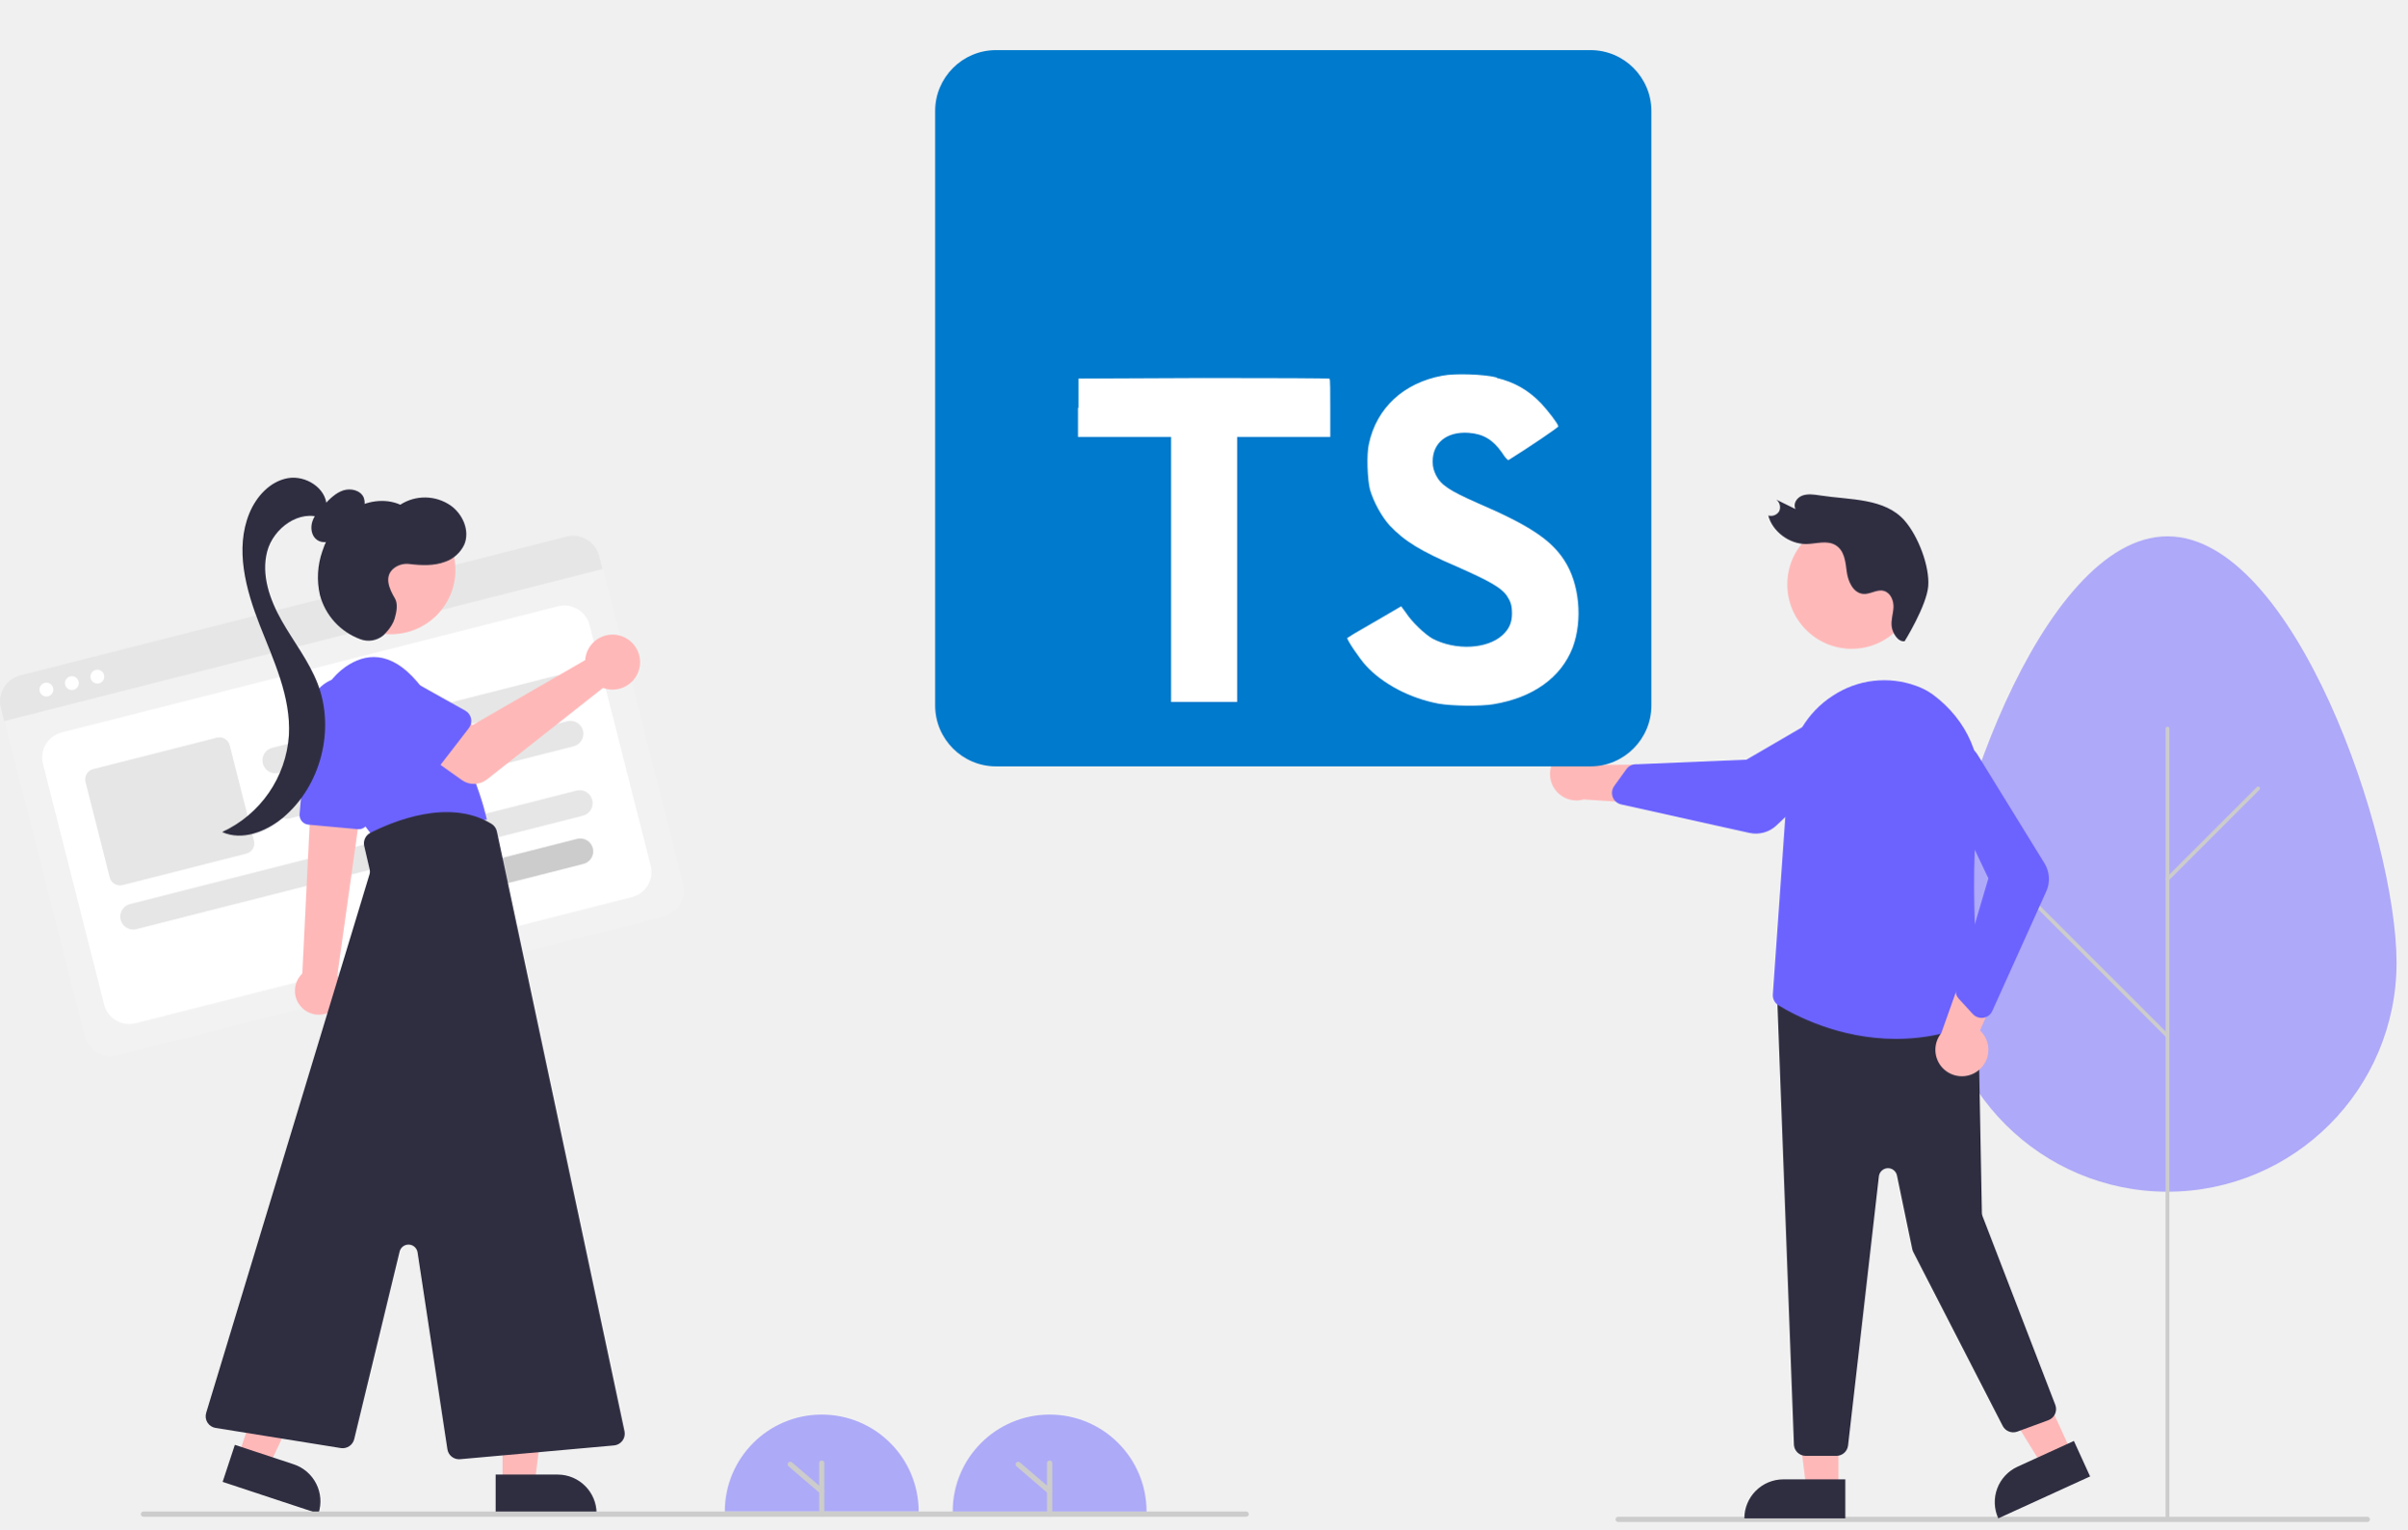
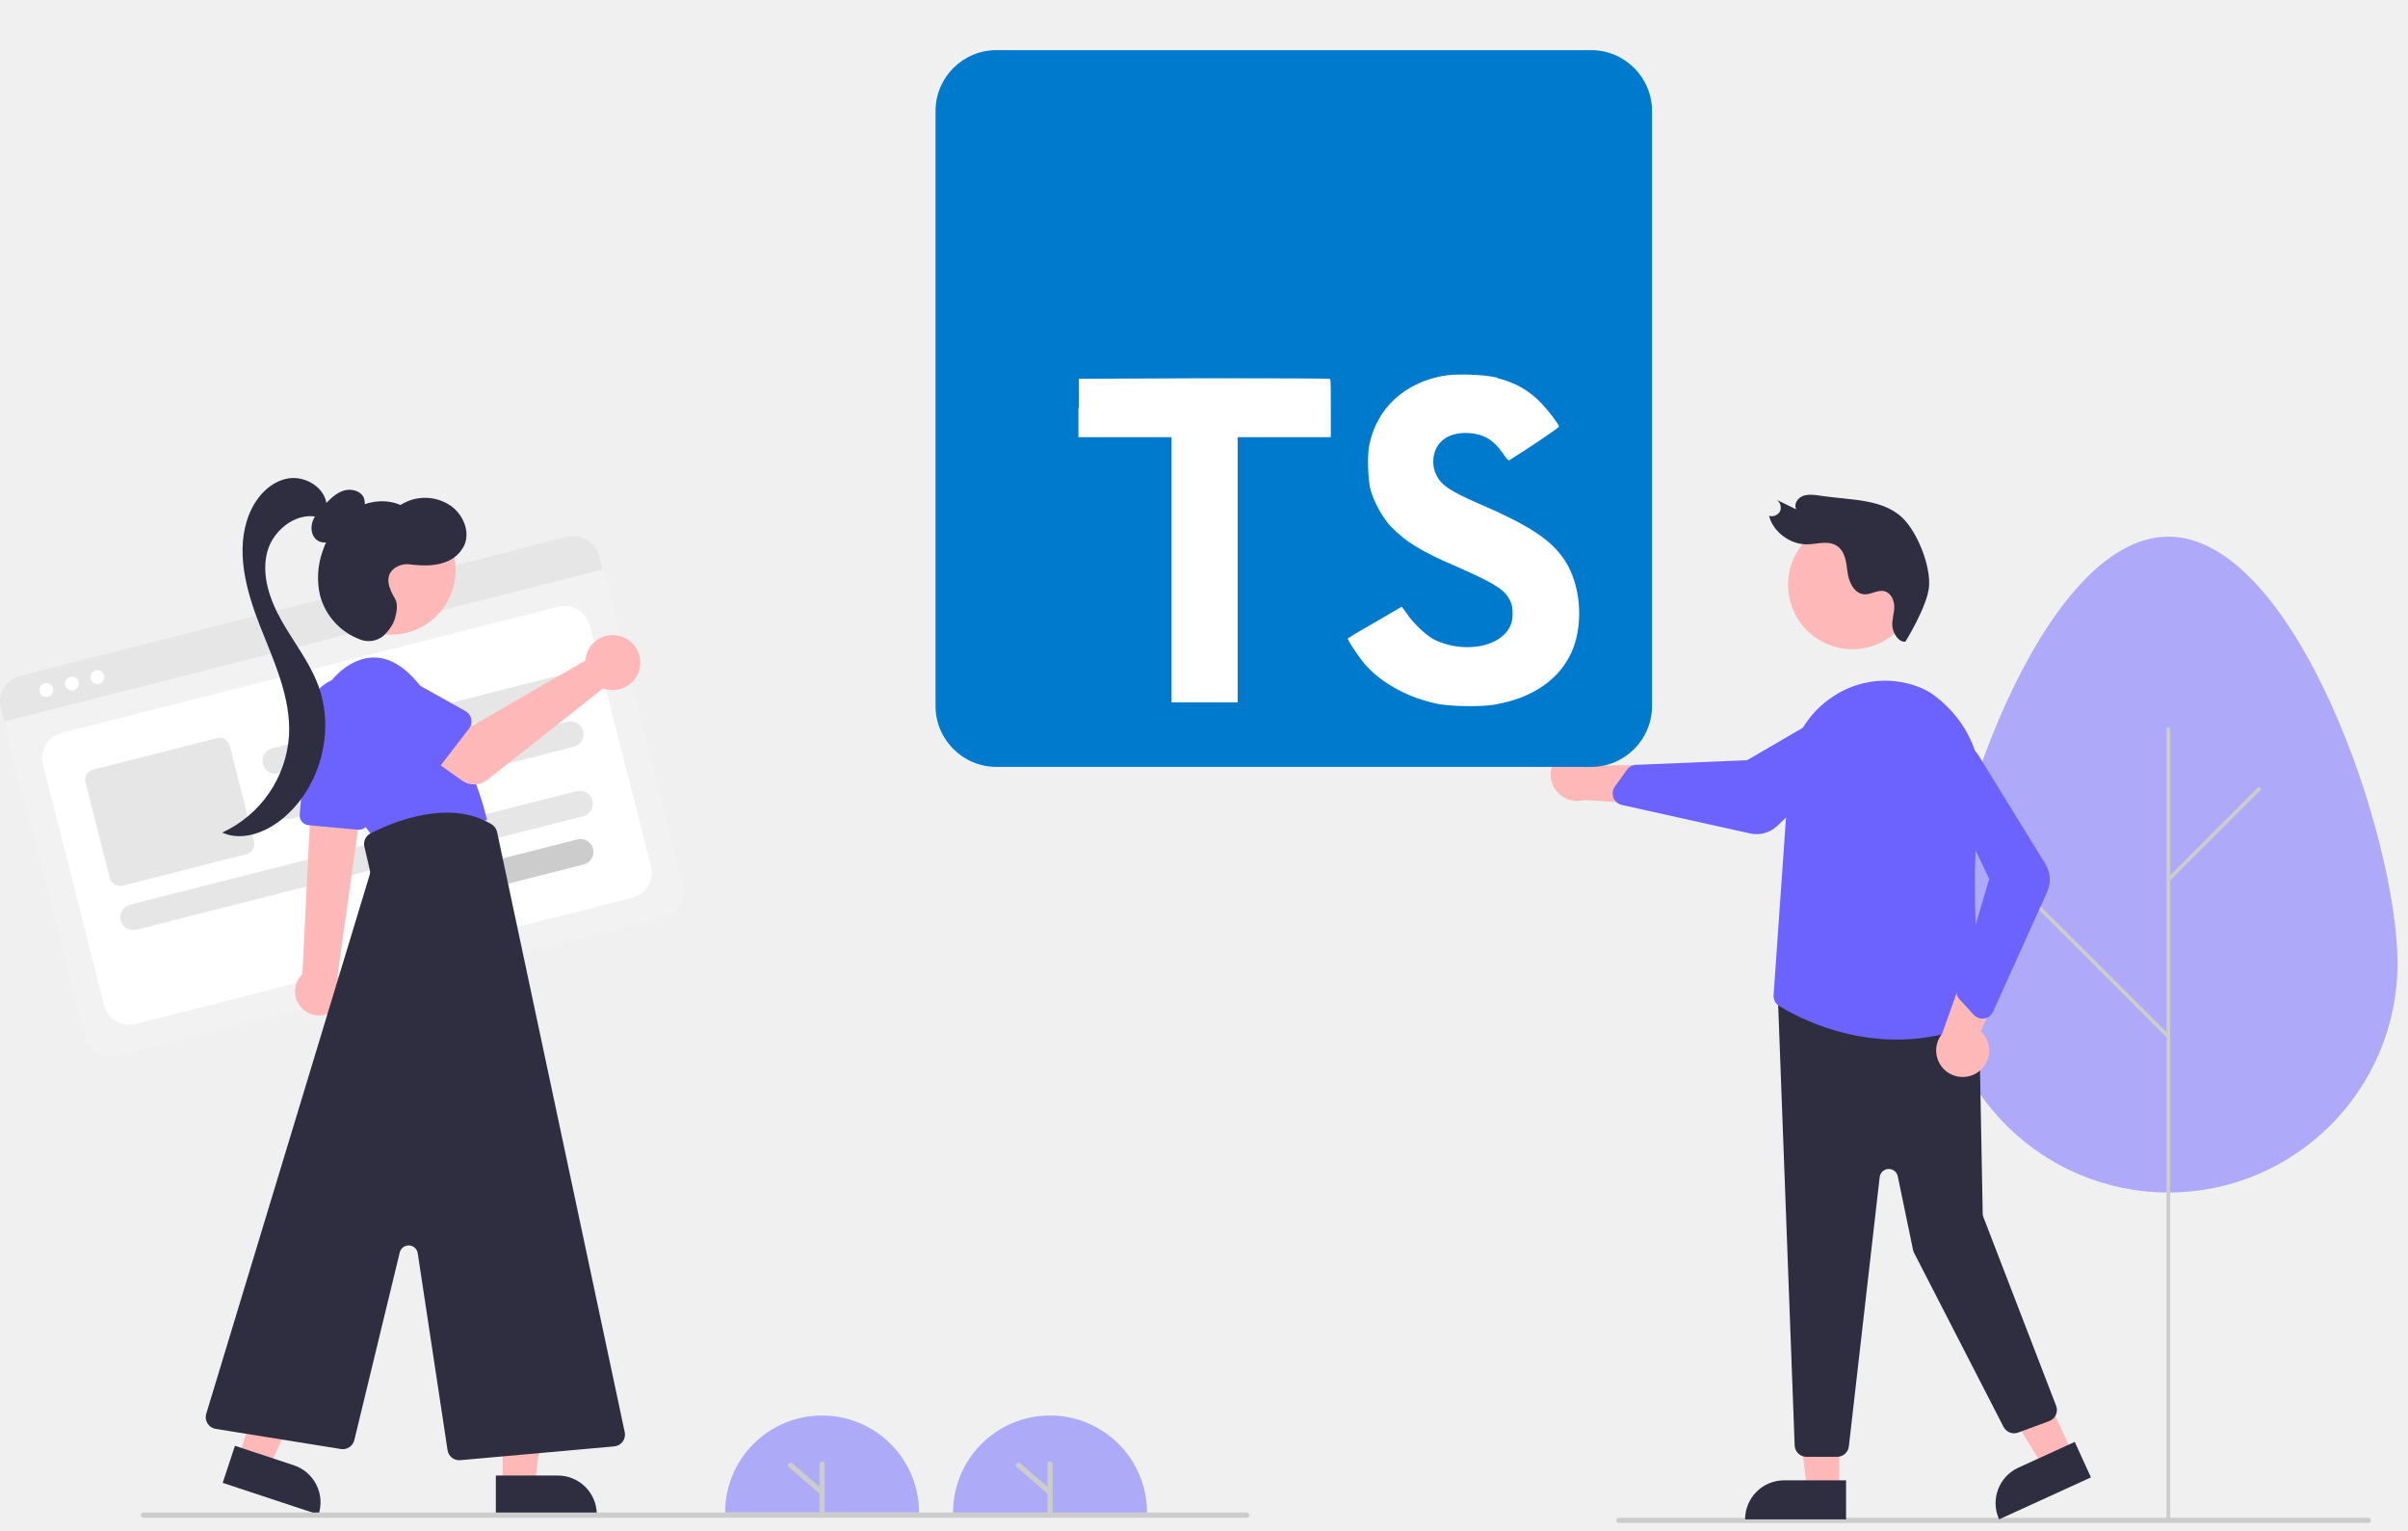
- <svg xmlns="http://www.w3.org/2000/svg" style="isolation:isolate" viewBox="0 0 918.9 583.739" width="918.9pt" height="583.739pt">
+ <svg xmlns="http://www.w3.org/2000/svg" style="isolation:isolate" width="1225.2" height="778.319" viewBox="0 0 918.9 583.739">
  <defs>
    <clipPath id="_clipPath_C2cVbzXdFsnIiNPvRtX0ZQfmINverEjP">
      <rect width="918.9" height="583.739" />
    </clipPath>
  </defs>
  <g clip-path="url(#_clipPath_C2cVbzXdFsnIiNPvRtX0ZQfmINverEjP)">
    <g>
-       <path d=" M 914.901 367.518 C 914.901 319.255 875.749 204.727 827.453 204.727 C 779.156 204.727 740.004 319.255 740.004 367.518 C 740.037 415.792 779.179 454.907 827.453 454.907 C 875.726 454.907 914.868 415.792 914.901 367.518 L 914.901 367.518 Z " fill="rgb(108,99,255)" fill-opacity="0.5" />
-       <path d=" M 827.453 580.126 C 827.643 580.126 827.826 580.05 827.961 579.916 C 828.096 579.781 828.172 579.598 828.172 579.407 L 828.172 278.118 C 828.17 277.722 827.849 277.402 827.453 277.402 C 827.056 277.402 826.735 277.722 826.733 278.118 L 826.733 579.407 C 826.734 579.598 826.809 579.781 826.944 579.916 C 827.079 580.05 827.262 580.126 827.453 580.126 Z " fill="rgb(204,204,204)" />
-       <path d=" M 827.453 336.284 C 827.643 336.285 827.826 336.209 827.961 336.074 L 862.573 301.486 C 862.854 301.205 862.853 300.75 862.572 300.469 C 862.292 300.189 861.837 300.189 861.556 300.47 L 826.944 335.058 C 826.739 335.263 826.677 335.573 826.788 335.841 C 826.9 336.11 827.162 336.285 827.453 336.284 L 827.453 336.284 Z " fill="rgb(204,204,204)" />
-       <path d=" M 827.453 396.164 C 827.743 396.164 828.005 395.989 828.117 395.72 C 828.228 395.452 828.167 395.143 827.961 394.937 L 769.997 337.012 C 769.717 336.731 769.262 336.731 768.981 337.012 C 768.7 337.292 768.7 337.747 768.98 338.028 L 826.944 395.953 C 827.079 396.088 827.262 396.164 827.453 396.164 L 827.453 396.164 Z " fill="rgb(204,204,204)" />
-       <path d=" M 903.754 581 L 617.754 581 C 617.202 581 616.754 580.552 616.754 580 C 616.754 579.448 617.202 579 617.754 579 L 903.754 579 C 904.306 579 904.754 579.448 904.754 580 C 904.754 580.552 904.306 581 903.754 581 Z " fill="rgb(204,204,204)" />
-       <path d=" M 701.838 568.226 L 689.578 568.225 L 683.746 520.937 L 701.84 520.938 L 701.838 568.226 L 701.838 568.226 Z " fill="rgb(255,184,184)" />
-       <path d=" M 680.821 564.722 L 704.465 564.722 L 704.465 579.609 L 665.934 579.609 L 665.934 579.609 C 665.934 575.661 667.503 571.874 670.294 569.082 C 673.086 566.29 676.873 564.722 680.821 564.722 L 680.821 564.722 Z " fill="rgb(47,46,65)" />
-       <path d=" M 790.793 554.338 L 779.642 559.432 L 754.688 518.842 L 771.147 511.325 L 790.793 554.338 L 790.793 554.338 Z " fill="rgb(255,184,184)" />
-       <path d=" M 770.221 559.884 L 791.728 550.06 L 797.913 563.602 L 762.865 579.61 L 762.865 579.61 C 761.224 576.018 761.078 571.922 762.457 568.223 C 763.837 564.524 766.629 561.524 770.221 559.884 L 770.221 559.884 Z " fill="rgb(47,46,65)" />
-       <path d=" M 701.057 555.757 L 689.345 555.757 C 686.989 555.748 685.035 553.932 684.856 551.583 L 678.469 381.024 C 678.373 379.701 678.866 378.403 679.815 377.477 C 680.765 376.551 682.075 376.091 683.395 376.219 L 751.13 383.413 C 753.402 383.635 755.148 385.524 755.192 387.806 L 756.611 463.042 C 756.619 463.45 756.698 463.854 756.845 464.235 L 784.63 536.288 C 785.064 537.412 785.028 538.664 784.532 539.762 C 784.035 540.859 783.118 541.712 781.987 542.129 L 770.119 546.502 C 767.986 547.287 765.602 546.359 764.561 544.338 L 730.429 477.969 C 730.243 477.608 730.107 477.223 730.025 476.826 L 724.194 448.732 C 723.845 447.049 722.325 445.869 720.609 445.947 C 718.892 446.025 717.485 447.337 717.29 449.045 L 705.528 551.768 C 705.268 554.041 703.344 555.757 701.057 555.757 Z " fill="rgb(47,46,65)" />
-       <circle vector-effect="non-scaling-stroke" cx="706.888" cy="223.103" r="24.561" fill="rgb(255,184,184)" />
-       <path d=" M 723.822 396.587 C 702.096 396.588 685.085 387.543 678.926 383.757 L 678.926 383.757 C 677.502 382.882 676.686 381.285 676.809 379.619 L 682.782 294.246 C 683.559 282.563 689.82 271.937 699.663 265.594 C 709.065 259.371 720.857 257.966 731.458 261.805 C 733.765 262.601 735.944 263.73 737.925 265.155 C 751.155 275.01 757.532 289.849 755.42 305.868 C 751.04 339.086 756.002 383.897 756.582 388.897 L 756.624 389.257 L 756.295 389.409 C 746.122 394.137 735.039 396.587 723.822 396.587 Z " fill="rgb(108,99,255)" />
-       <path d=" M 755.091 408.782 C 757.468 406.993 758.931 404.242 759.086 401.27 C 759.241 398.298 758.071 395.41 755.892 393.384 L 770.303 360.684 L 751.995 363.787 L 741.116 394.363 C 737.883 398.337 738.134 404.101 741.699 407.78 C 745.264 411.458 751.017 411.889 755.091 408.782 Z " fill="rgb(255,184,184)" />
-       <path d=" M 756.469 388.583 C 755.209 388.583 754.007 388.053 753.157 387.123 L 747.784 381.261 C 746.722 380.096 746.343 378.46 746.786 376.946 L 759.091 335.299 L 740.369 295.982 C 739.548 294.254 739.347 292.295 739.799 290.436 C 740.616 287.096 743.406 284.604 746.818 284.168 C 750.229 283.732 753.556 285.443 755.187 288.47 L 780.496 329.538 C 782.495 332.778 782.754 336.799 781.186 340.268 L 760.576 385.933 C 759.955 387.313 758.681 388.288 757.186 388.525 C 756.949 388.563 756.709 388.582 756.469 388.583 Z " fill="rgb(108,99,255)" />
-       <path d=" M 727.125 244.757 C 724.578 245.193 722.482 241.648 722.165 239.154 C 721.848 236.661 722.757 234.274 722.856 231.796 C 722.955 229.319 721.787 226.308 719.214 225.574 C 716.517 224.804 714.016 226.967 711.255 226.707 C 707.407 226.345 705.475 221.841 705.009 218.199 C 704.543 214.556 704.176 210.242 700.844 208.164 C 697.522 206.094 693.412 207.6 689.595 207.665 C 683.143 207.774 676.575 202.854 675.068 196.782 C 676.678 197.247 678.398 196.558 679.242 195.111 C 679.907 193.567 679.449 191.77 678.128 190.732 L 685.441 194.313 C 684.442 192.279 685.951 189.962 688.029 189.192 C 690.106 188.422 692.523 188.768 694.816 189.124 C 706.267 190.903 719.529 190.026 727.125 198.757 C 732.386 204.804 736.716 216.311 736.125 223.757 C 735.533 231.202 727.125 244.757 727.125 244.757 Z " fill="rgb(47,46,65)" />
-       <path d=" M 596.892 286.627 C 599.478 285.154 602.583 284.902 605.372 285.939 C 608.162 286.976 610.349 289.196 611.345 292 L 647.078 291.743 L 636.967 307.318 L 604.584 305.175 C 599.654 306.566 594.462 304.05 592.499 299.318 C 590.537 294.586 592.424 289.134 596.892 286.627 L 596.892 286.627 Z " fill="rgb(255,184,184)" />
-       <path d=" M 615.485 303.603 C 615.228 302.37 615.502 301.085 616.239 300.063 L 620.882 293.608 C 621.807 292.33 623.331 291.627 624.903 291.751 L 666.703 290 L 702.858 268.96 C 704.382 267.803 706.258 267.207 708.171 267.271 C 711.608 267.39 714.616 269.613 715.739 272.864 C 716.861 276.115 715.865 279.721 713.233 281.934 L 678.189 315.086 C 675.425 317.704 671.541 318.777 667.825 317.949 L 618.917 307.084 C 617.439 306.758 616.225 305.709 615.688 304.294 C 615.603 304.069 615.535 303.839 615.485 303.603 Z " fill="rgb(108,99,255)" />
-       <path d=" M 276.701 577 C 276.701 556.565 293.266 540 313.701 540 C 334.135 540 350.701 556.565 350.701 577" fill="rgb(107,100,255)" fill-opacity="0.5" />
-       <path d=" M 253.324 349.905 L 44.679 402.915 C 39.228 404.293 33.689 400.999 32.298 395.551 L 1.873 275.794 C 0.863 271.8 3.276 267.742 7.268 266.723 L 221.067 212.404 C 225.13 211.377 229.258 213.832 230.294 217.893 L 260.688 337.525 C 262.067 342.976 258.772 348.515 253.324 349.905 L 253.324 349.905 Z " fill="rgb(242,242,242)" />
-       <path d=" M 51.744 390.61 L 241.243 342.465 C 246.53 341.122 249.727 335.747 248.384 330.46 L 225.043 238.588 C 223.699 233.301 218.324 230.104 213.037 231.447 L 23.539 279.592 C 18.252 280.936 15.054 286.311 16.398 291.598 L 39.739 383.469 C 41.082 388.757 46.457 391.954 51.744 390.61 Z " fill="rgb(255,255,255)" />
-       <path d=" M 229.982 217.238 L 1.591 275.264 L 0.314 270.238 C -1.067 264.768 2.24 259.212 7.706 257.818 L 216.281 204.827 C 221.75 203.442 227.308 206.746 228.705 212.212 L 229.982 217.238 Z " fill="rgb(230,230,230)" />
-       <circle vector-effect="non-scaling-stroke" cx="17.705" cy="263.24" r="2.644" fill="rgb(255,255,255)" />
-       <circle vector-effect="non-scaling-stroke" cx="27.433" cy="260.769" r="2.644" fill="rgb(255,255,255)" />
-       <circle vector-effect="non-scaling-stroke" cx="37.161" cy="258.297" r="2.644" fill="rgb(255,255,255)" />
-       <path d=" M 222.517 311.379 L 52.068 354.685 C 50.358 355.119 48.546 354.608 47.314 353.345 C 46.083 352.081 45.619 350.256 46.098 348.558 C 46.577 346.86 47.925 345.546 49.636 345.112 L 220.084 301.806 C 222.728 301.134 225.415 302.733 226.087 305.377 C 226.759 308.02 225.16 310.708 222.517 311.379 Z " fill="rgb(230,230,230)" />
-       <path d=" M 222.737 329.795 L 172.551 342.546 C 169.908 343.218 167.22 341.619 166.549 338.976 C 165.877 336.332 167.476 333.645 170.119 332.973 L 220.305 320.222 C 222.948 319.55 225.636 321.149 226.307 323.792 C 226.979 326.436 225.38 329.123 222.737 329.795 L 222.737 329.795 Z " fill="rgb(204,204,204)" />
-       <path d=" M 214.563 267.54 L 106.34 295.036 C 103.697 295.708 101.009 294.109 100.338 291.466 C 99.666 288.822 101.265 286.135 103.908 285.463 L 212.131 257.967 C 213.842 257.531 215.655 258.041 216.887 259.305 C 218.119 260.569 218.583 262.395 218.104 264.094 C 217.624 265.792 216.275 267.106 214.563 267.54 L 214.563 267.54 Z " fill="rgb(230,230,230)" />
-       <path d=" M 218.972 284.891 L 110.749 312.388 C 108.105 313.059 105.418 311.461 104.746 308.817 C 104.074 306.174 105.673 303.486 108.317 302.814 L 216.54 275.318 C 219.183 274.646 221.871 276.245 222.542 278.889 C 223.214 281.532 221.615 284.22 218.972 284.891 Z " fill="rgb(230,230,230)" />
-       <path d=" M 94.047 325.866 L 46.779 337.875 C 44.632 338.418 42.45 337.121 41.902 334.974 L 32.63 298.477 C 32.087 296.329 33.384 294.147 35.531 293.599 L 82.798 281.59 C 84.946 281.047 87.128 282.345 87.675 284.491 L 96.948 320.989 C 97.491 323.137 96.193 325.319 94.047 325.866 L 94.047 325.866 Z " fill="rgb(230,230,230)" />
-       <path d=" M 113.82 382.804 C 115.455 385.63 118.475 387.367 121.74 387.361 C 125.005 387.354 128.018 385.604 129.642 382.772 C 131.266 379.939 131.253 376.455 129.61 373.634 C 129.354 373.206 129.067 372.799 128.75 372.414 L 136.43 317.674 L 136.66 316.034 L 138.22 304.864 L 138.45 303.254 L 137.6 303.294 L 122.72 303.974 L 118.73 304.154 L 118.23 314.344 L 115.4 371.634 C 112.356 374.546 111.703 379.163 113.82 382.804 Z " fill="rgb(255,184,184)" />
-       <path d=" M 136.616 316.533 L 117.721 314.799 C 115.681 314.606 114.179 312.803 114.357 310.762 L 117.862 271.47 C 118.324 266.274 121.574 261.74 126.346 259.634 C 131.118 257.528 136.658 258.181 140.809 261.341 C 144.959 264.501 147.064 269.667 146.304 274.827 L 140.639 313.367 C 140.37 315.192 138.805 316.545 136.96 316.548 C 136.846 316.548 136.731 316.543 136.616 316.533 Z " fill="rgb(108,99,255)" />
-       <path d=" M 122.296 284.787 C 118.369 273.663 122.325 261.285 131.975 254.499 C 139.1 249.624 148.85 247.874 159.35 260.374 C 180.35 285.374 185.85 312.874 185.85 312.874 L 142.85 319.874 C 142.85 319.874 128.225 301.999 122.296 284.787 Z " fill="rgb(108,99,255)" />
-       <path d=" M 191.841 566.394 L 204.101 566.393 L 209.933 519.105 L 191.839 519.106 L 191.841 566.394 L 191.841 566.394 Z " fill="rgb(255,184,184)" />
-       <path d=" M 227.745 577.776 L 189.215 577.778 L 189.214 562.891 L 212.858 562.89 C 221.08 562.889 227.745 569.554 227.745 577.776 L 227.745 577.776 L 227.745 577.776 Z " fill="rgb(47,46,65)" />
-       <path d=" M 91.047 555.701 L 102.687 559.549 L 123.067 516.481 L 105.887 510.802 L 91.047 555.701 L 91.047 555.701 Z " fill="rgb(255,184,184)" />
-       <path d=" M 121.564 577.778 L 84.98 565.686 L 89.652 551.551 L 112.102 558.971 C 119.908 561.551 124.145 569.971 121.564 577.778 L 121.564 577.778 L 121.564 577.778 Z " fill="rgb(47,46,65)" />
-       <circle vector-effect="non-scaling-stroke" cx="149.287" cy="217.54" r="24.561" fill="rgb(255,184,184)" />
-       <path d=" M 170.792 553.229 L 159.406 478.084 C 159.156 476.43 157.77 475.185 156.098 475.112 C 154.427 475.039 152.938 476.159 152.544 477.784 L 135.206 549.397 C 134.64 551.67 132.434 553.138 130.118 552.781 L 82.293 545.095 C 81.01 544.889 79.879 544.138 79.191 543.036 C 78.502 541.934 78.324 540.588 78.701 539.345 L 141.062 333.749 C 141.239 333.164 141.26 332.543 141.123 331.948 L 139.046 322.951 C 138.577 320.943 139.537 318.874 141.373 317.937 C 149.865 313.604 171.368 304.596 187.604 314.463 C 188.669 315.113 189.421 316.171 189.684 317.39 L 238.4 546.356 C 238.668 547.615 238.383 548.929 237.619 549.965 C 236.854 551.001 235.682 551.66 234.4 551.775 L 175.643 557.036 Q 175.439 557.054 175.239 557.054 C 173.016 557.05 171.128 555.426 170.792 553.229 Z " fill="rgb(47,46,65)" />
-       <path d=" M 133.001 200.187 C 134.852 199.073 136.495 197.645 137.856 195.967 C 139.221 194.243 139.588 191.932 138.826 189.87 C 137.585 187.132 133.897 186.265 131.04 187.198 C 128.183 188.132 125.976 190.37 123.887 192.532 C 122.048 194.436 120.156 196.424 119.284 198.923 C 118.411 201.423 118.859 204.592 121.029 206.108 C 123.159 207.597 126.221 206.987 128.269 205.389 C 130.318 203.791 131.586 201.419 132.795 199.119 L 133.001 200.187 Z " fill="rgb(47,46,65)" />
-       <path d=" M 124.682 193.189 C 124.546 186.268 116.658 181.306 109.845 182.532 C 103.033 183.758 97.797 189.567 95.175 195.973 C 89.637 209.509 93.795 224.953 99.131 238.569 C 104.467 252.185 111.071 266.008 110.292 280.612 C 109.221 296.694 99.427 310.897 84.778 317.616 C 92.466 321.101 101.656 317.501 108.116 312.068 C 122.464 300.003 128.003 278.523 121.277 261.024 C 117.96 252.393 112.114 245.009 107.55 236.968 C 102.987 228.926 99.638 219.45 101.994 210.509 C 104.351 201.568 114.378 194.326 122.951 197.79 L 124.682 193.189 Z " fill="rgb(47,46,65)" />
-       <path d=" M 150.76 228.439 C 148.619 224.82 146.457 220.07 150.372 216.908 C 152.091 215.582 154.272 215.005 156.422 215.308 C 160.834 215.84 165.639 216.059 169.91 214.456 C 173.146 213.342 175.792 210.964 177.244 207.865 C 179.449 202.642 176.688 196.294 172.079 192.991 C 166.314 189.011 158.723 188.877 152.821 192.651 C 146.851 190.014 139.608 191.187 134.185 194.816 C 128.761 198.446 125.05 204.259 123.034 210.466 C 121.177 215.808 120.857 221.565 122.111 227.08 C 124.159 234.868 129.875 241.167 137.428 243.959 C 140.378 245.122 143.724 244.626 146.21 242.656 C 146.21 242.656 149.595 239.701 150.654 236.142 C 151.468 233.408 151.904 230.372 150.76 228.439 Z " fill="rgb(47,46,65)" />
-       <path d=" M 475.752 579 L 54.752 579 C 54.2 579 53.752 578.552 53.752 578 C 53.752 577.448 54.2 577 54.752 577 L 475.752 577 C 476.304 577 476.752 577.448 476.752 578 C 476.752 578.552 476.304 579 475.752 579 Z " fill="rgb(204,204,204)" />
-       <path d=" M 223.622 250.354 C 223.499 250.894 223.419 251.442 223.383 251.994 L 180.425 276.776 L 169.984 270.766 L 158.853 285.338 L 176.303 297.775 C 179.199 299.839 183.109 299.744 185.901 297.541 L 230.198 262.596 C 234.291 264.111 238.894 262.935 241.76 259.643 C 244.625 256.351 245.154 251.629 243.089 247.784 C 241.024 243.939 236.794 241.773 232.468 242.345 C 228.141 242.916 224.618 246.105 223.622 250.354 L 223.622 250.354 Z " fill="rgb(255,184,184)" />
-       <path d=" M 178.989 277.95 L 165.105 295.944 C 164.306 296.98 163.095 297.617 161.789 297.688 C 160.482 297.76 159.209 297.259 158.301 296.317 L 142.584 279.996 C 137.151 275.758 136.173 267.921 140.398 262.478 C 144.624 257.035 152.458 256.039 157.911 260.251 L 177.624 271.274 C 178.766 271.913 179.573 273.018 179.835 274.3 C 180.097 275.582 179.788 276.914 178.989 277.95 L 178.989 277.95 Z " fill="rgb(108,99,255)" />
-       <path d=" M 313.701 579 C 313.149 579 312.701 578.552 312.701 578 L 312.701 558.5 C 312.701 557.948 313.149 557.5 313.701 557.5 C 314.253 557.5 314.701 557.948 314.701 558.5 L 314.701 578 C 314.701 578.552 314.253 579 313.701 579 L 313.701 579 Z " fill="rgb(204,204,204)" />
-       <path d=" M 313.7 570.299 C 313.462 570.3 313.231 570.214 313.05 570.058 L 301.05 559.759 C 300.776 559.527 300.648 559.166 300.713 558.813 C 300.779 558.461 301.028 558.17 301.367 558.052 C 301.706 557.934 302.082 558.006 302.352 558.241 L 314.352 568.541 C 314.67 568.813 314.784 569.255 314.639 569.647 C 314.493 570.039 314.119 570.3 313.7 570.299 L 313.7 570.299 Z " fill="rgb(204,204,204)" />
-       <path d=" M 363.701 577 C 363.701 556.565 380.266 540 400.701 540 C 421.135 540 437.701 556.565 437.701 577" fill="rgb(107,100,255)" fill-opacity="0.5" />
-       <path d=" M 400.701 579 C 400.149 579 399.701 578.552 399.701 578 L 399.701 558.5 C 399.701 557.948 400.149 557.5 400.701 557.5 C 401.253 557.5 401.701 557.948 401.701 558.5 L 401.701 578 C 401.701 578.552 401.253 579 400.701 579 L 400.701 579 Z " fill="rgb(204,204,204)" />
-       <path d=" M 400.7 570.299 C 400.462 570.3 400.231 570.214 400.05 570.058 L 388.05 559.759 C 387.63 559.399 387.582 558.768 387.942 558.349 C 388.302 557.93 388.933 557.881 389.352 558.241 L 401.352 568.541 C 401.67 568.813 401.784 569.255 401.639 569.647 C 401.493 570.039 401.119 570.3 400.7 570.299 L 400.7 570.299 Z " fill="rgb(204,204,204)" />
+       <path fill="#6C63FF" fill-opacity=".5" d="M 914.901 367.518 C 914.901 319.255 875.749 204.727 827.453 204.727 C 779.156 204.727 740.004 319.255 740.004 367.518 C 740.037 415.792 779.179 454.907 827.453 454.907 C 875.726 454.907 914.868 415.792 914.901 367.518 L 914.901 367.518 Z" />
+       <path fill="#CCC" d="M 827.453 580.126 C 827.643 580.126 827.826 580.05 827.961 579.916 C 828.096 579.781 828.172 579.598 828.172 579.407 L 828.172 278.118 C 828.17 277.722 827.849 277.402 827.453 277.402 C 827.056 277.402 826.735 277.722 826.733 278.118 L 826.733 579.407 C 826.734 579.598 826.809 579.781 826.944 579.916 C 827.079 580.05 827.262 580.126 827.453 580.126 Z" />
+       <path fill="#CCC" d="M 827.453 336.284 C 827.643 336.285 827.826 336.209 827.961 336.074 L 862.573 301.486 C 862.854 301.205 862.853 300.75 862.572 300.469 C 862.292 300.189 861.837 300.189 861.556 300.47 L 826.944 335.058 C 826.739 335.263 826.677 335.573 826.788 335.841 C 826.9 336.11 827.162 336.285 827.453 336.284 L 827.453 336.284 Z" />
+       <path fill="#CCC" d="M 827.453 396.164 C 827.743 396.164 828.005 395.989 828.117 395.72 C 828.228 395.452 828.167 395.143 827.961 394.937 L 769.997 337.012 C 769.717 336.731 769.262 336.731 768.981 337.012 C 768.7 337.292 768.7 337.747 768.98 338.028 L 826.944 395.953 C 827.079 396.088 827.262 396.164 827.453 396.164 L 827.453 396.164 Z" />
+       <path fill="#CCC" d="M 903.754 581 L 617.754 581 C 617.202 581 616.754 580.552 616.754 580 C 616.754 579.448 617.202 579 617.754 579 L 903.754 579 C 904.306 579 904.754 579.448 904.754 580 C 904.754 580.552 904.306 581 903.754 581 Z" />
+       <path fill="#FFB8B8" d="M 701.838 568.226 L 689.578 568.225 L 683.746 520.937 L 701.84 520.938 L 701.838 568.226 L 701.838 568.226 Z" />
+       <path fill="#2F2E41" d="M 680.821 564.722 L 704.465 564.722 L 704.465 579.609 L 665.934 579.609 L 665.934 579.609 C 665.934 575.661 667.503 571.874 670.294 569.082 C 673.086 566.29 676.873 564.722 680.821 564.722 L 680.821 564.722 Z" />
+       <path fill="#FFB8B8" d="M 790.793 554.338 L 779.642 559.432 L 754.688 518.842 L 771.147 511.325 L 790.793 554.338 L 790.793 554.338 Z" />
+       <path fill="#2F2E41" d="M 770.221 559.884 L 791.728 550.06 L 797.913 563.602 L 762.865 579.61 L 762.865 579.61 C 761.224 576.018 761.078 571.922 762.457 568.223 C 763.837 564.524 766.629 561.524 770.221 559.884 L 770.221 559.884 Z" />
+       <path fill="#2F2E41" d="M 701.057 555.757 L 689.345 555.757 C 686.989 555.748 685.035 553.932 684.856 551.583 L 678.469 381.024 C 678.373 379.701 678.866 378.403 679.815 377.477 C 680.765 376.551 682.075 376.091 683.395 376.219 L 751.13 383.413 C 753.402 383.635 755.148 385.524 755.192 387.806 L 756.611 463.042 C 756.619 463.45 756.698 463.854 756.845 464.235 L 784.63 536.288 C 785.064 537.412 785.028 538.664 784.532 539.762 C 784.035 540.859 783.118 541.712 781.987 542.129 L 770.119 546.502 C 767.986 547.287 765.602 546.359 764.561 544.338 L 730.429 477.969 C 730.243 477.608 730.107 477.223 730.025 476.826 L 724.194 448.732 C 723.845 447.049 722.325 445.869 720.609 445.947 C 718.892 446.025 717.485 447.337 717.29 449.045 L 705.528 551.768 C 705.268 554.041 703.344 555.757 701.057 555.757 Z" />
+       <circle cx="706.888" cy="223.103" r="24.561" fill="#FFB8B8" vector-effect="non-scaling-stroke" />
+       <path fill="#6C63FF" d="M 723.822 396.587 C 702.096 396.588 685.085 387.543 678.926 383.757 L 678.926 383.757 C 677.502 382.882 676.686 381.285 676.809 379.619 L 682.782 294.246 C 683.559 282.563 689.82 271.937 699.663 265.594 C 709.065 259.371 720.857 257.966 731.458 261.805 C 733.765 262.601 735.944 263.73 737.925 265.155 C 751.155 275.01 757.532 289.849 755.42 305.868 C 751.04 339.086 756.002 383.897 756.582 388.897 L 756.624 389.257 L 756.295 389.409 C 746.122 394.137 735.039 396.587 723.822 396.587 Z" />
+       <path fill="#FFB8B8" d="M 755.091 408.782 C 757.468 406.993 758.931 404.242 759.086 401.27 C 759.241 398.298 758.071 395.41 755.892 393.384 L 770.303 360.684 L 751.995 363.787 L 741.116 394.363 C 737.883 398.337 738.134 404.101 741.699 407.78 C 745.264 411.458 751.017 411.889 755.091 408.782 Z" />
+       <path fill="#6C63FF" d="M 756.469 388.583 C 755.209 388.583 754.007 388.053 753.157 387.123 L 747.784 381.261 C 746.722 380.096 746.343 378.46 746.786 376.946 L 759.091 335.299 L 740.369 295.982 C 739.548 294.254 739.347 292.295 739.799 290.436 C 740.616 287.096 743.406 284.604 746.818 284.168 C 750.229 283.732 753.556 285.443 755.187 288.47 L 780.496 329.538 C 782.495 332.778 782.754 336.799 781.186 340.268 L 760.576 385.933 C 759.955 387.313 758.681 388.288 757.186 388.525 C 756.949 388.563 756.709 388.582 756.469 388.583 Z" />
+       <path fill="#2F2E41" d="M 727.125 244.757 C 724.578 245.193 722.482 241.648 722.165 239.154 C 721.848 236.661 722.757 234.274 722.856 231.796 C 722.955 229.319 721.787 226.308 719.214 225.574 C 716.517 224.804 714.016 226.967 711.255 226.707 C 707.407 226.345 705.475 221.841 705.009 218.199 C 704.543 214.556 704.176 210.242 700.844 208.164 C 697.522 206.094 693.412 207.6 689.595 207.665 C 683.143 207.774 676.575 202.854 675.068 196.782 C 676.678 197.247 678.398 196.558 679.242 195.111 C 679.907 193.567 679.449 191.77 678.128 190.732 L 685.441 194.313 C 684.442 192.279 685.951 189.962 688.029 189.192 C 690.106 188.422 692.523 188.768 694.816 189.124 C 706.267 190.903 719.529 190.026 727.125 198.757 C 732.386 204.804 736.716 216.311 736.125 223.757 C 735.533 231.202 727.125 244.757 727.125 244.757 Z" />
+       <path fill="#FFB8B8" d="M 596.892 286.627 C 599.478 285.154 602.583 284.902 605.372 285.939 C 608.162 286.976 610.349 289.196 611.345 292 L 647.078 291.743 L 636.967 307.318 L 604.584 305.175 C 599.654 306.566 594.462 304.05 592.499 299.318 C 590.537 294.586 592.424 289.134 596.892 286.627 L 596.892 286.627 Z" />
+       <path fill="#6C63FF" d="M 615.485 303.603 C 615.228 302.37 615.502 301.085 616.239 300.063 L 620.882 293.608 C 621.807 292.33 623.331 291.627 624.903 291.751 L 666.703 290 L 702.858 268.96 C 704.382 267.803 706.258 267.207 708.171 267.271 C 711.608 267.39 714.616 269.613 715.739 272.864 C 716.861 276.115 715.865 279.721 713.233 281.934 L 678.189 315.086 C 675.425 317.704 671.541 318.777 667.825 317.949 L 618.917 307.084 C 617.439 306.758 616.225 305.709 615.688 304.294 C 615.603 304.069 615.535 303.839 615.485 303.603 Z" />
+       <path fill="#6B64FF" fill-opacity=".5" d="M 276.701 577 C 276.701 556.565 293.266 540 313.701 540 C 334.135 540 350.701 556.565 350.701 577" />
+       <path fill="#F2F2F2" d="M 253.324 349.905 L 44.679 402.915 C 39.228 404.293 33.689 400.999 32.298 395.551 L 1.873 275.794 C 0.863 271.8 3.276 267.742 7.268 266.723 L 221.067 212.404 C 225.13 211.377 229.258 213.832 230.294 217.893 L 260.688 337.525 C 262.067 342.976 258.772 348.515 253.324 349.905 L 253.324 349.905 Z" />
+       <path fill="#FFF" d="M 51.744 390.61 L 241.243 342.465 C 246.53 341.122 249.727 335.747 248.384 330.46 L 225.043 238.588 C 223.699 233.301 218.324 230.104 213.037 231.447 L 23.539 279.592 C 18.252 280.936 15.054 286.311 16.398 291.598 L 39.739 383.469 C 41.082 388.757 46.457 391.954 51.744 390.61 Z" />
+       <path fill="#E6E6E6" d="M 229.982 217.238 L 1.591 275.264 L 0.314 270.238 C -1.067 264.768 2.24 259.212 7.706 257.818 L 216.281 204.827 C 221.75 203.442 227.308 206.746 228.705 212.212 L 229.982 217.238 Z" />
+       <circle cx="17.705" cy="263.24" r="2.644" fill="#FFF" vector-effect="non-scaling-stroke" />
+       <circle cx="27.433" cy="260.769" r="2.644" fill="#FFF" vector-effect="non-scaling-stroke" />
+       <circle cx="37.161" cy="258.297" r="2.644" fill="#FFF" vector-effect="non-scaling-stroke" />
+       <path fill="#E6E6E6" d="M 222.517 311.379 L 52.068 354.685 C 50.358 355.119 48.546 354.608 47.314 353.345 C 46.083 352.081 45.619 350.256 46.098 348.558 C 46.577 346.86 47.925 345.546 49.636 345.112 L 220.084 301.806 C 222.728 301.134 225.415 302.733 226.087 305.377 C 226.759 308.02 225.16 310.708 222.517 311.379 Z" />
+       <path fill="#CCC" d="M 222.737 329.795 L 172.551 342.546 C 169.908 343.218 167.22 341.619 166.549 338.976 C 165.877 336.332 167.476 333.645 170.119 332.973 L 220.305 320.222 C 222.948 319.55 225.636 321.149 226.307 323.792 C 226.979 326.436 225.38 329.123 222.737 329.795 L 222.737 329.795 Z" />
+       <path fill="#E6E6E6" d="M 214.563 267.54 L 106.34 295.036 C 103.697 295.708 101.009 294.109 100.338 291.466 C 99.666 288.822 101.265 286.135 103.908 285.463 L 212.131 257.967 C 213.842 257.531 215.655 258.041 216.887 259.305 C 218.119 260.569 218.583 262.395 218.104 264.094 C 217.624 265.792 216.275 267.106 214.563 267.54 L 214.563 267.54 Z" />
+       <path fill="#E6E6E6" d="M 218.972 284.891 L 110.749 312.388 C 108.105 313.059 105.418 311.461 104.746 308.817 C 104.074 306.174 105.673 303.486 108.317 302.814 L 216.54 275.318 C 219.183 274.646 221.871 276.245 222.542 278.889 C 223.214 281.532 221.615 284.22 218.972 284.891 Z" />
+       <path fill="#E6E6E6" d="M 94.047 325.866 L 46.779 337.875 C 44.632 338.418 42.45 337.121 41.902 334.974 L 32.63 298.477 C 32.087 296.329 33.384 294.147 35.531 293.599 L 82.798 281.59 C 84.946 281.047 87.128 282.345 87.675 284.491 L 96.948 320.989 C 97.491 323.137 96.193 325.319 94.047 325.866 L 94.047 325.866 Z" />
+       <path fill="#FFB8B8" d="M 113.82 382.804 C 115.455 385.63 118.475 387.367 121.74 387.361 C 125.005 387.354 128.018 385.604 129.642 382.772 C 131.266 379.939 131.253 376.455 129.61 373.634 C 129.354 373.206 129.067 372.799 128.75 372.414 L 136.43 317.674 L 136.66 316.034 L 138.22 304.864 L 138.45 303.254 L 137.6 303.294 L 122.72 303.974 L 118.73 304.154 L 118.23 314.344 L 115.4 371.634 C 112.356 374.546 111.703 379.163 113.82 382.804 Z" />
+       <path fill="#6C63FF" d="M 136.616 316.533 L 117.721 314.799 C 115.681 314.606 114.179 312.803 114.357 310.762 L 117.862 271.47 C 118.324 266.274 121.574 261.74 126.346 259.634 C 131.118 257.528 136.658 258.181 140.809 261.341 C 144.959 264.501 147.064 269.667 146.304 274.827 L 140.639 313.367 C 140.37 315.192 138.805 316.545 136.96 316.548 C 136.846 316.548 136.731 316.543 136.616 316.533 Z" />
+       <path fill="#6C63FF" d="M 122.296 284.787 C 118.369 273.663 122.325 261.285 131.975 254.499 C 139.1 249.624 148.85 247.874 159.35 260.374 C 180.35 285.374 185.85 312.874 185.85 312.874 L 142.85 319.874 C 142.85 319.874 128.225 301.999 122.296 284.787 Z" />
+       <path fill="#FFB8B8" d="M 191.841 566.394 L 204.101 566.393 L 209.933 519.105 L 191.839 519.106 L 191.841 566.394 L 191.841 566.394 Z" />
+       <path fill="#2F2E41" d="M 227.745 577.776 L 189.215 577.778 L 189.214 562.891 L 212.858 562.89 C 221.08 562.889 227.745 569.554 227.745 577.776 L 227.745 577.776 L 227.745 577.776 Z" />
+       <path fill="#FFB8B8" d="M 91.047 555.701 L 102.687 559.549 L 123.067 516.481 L 105.887 510.802 L 91.047 555.701 L 91.047 555.701 Z" />
+       <path fill="#2F2E41" d="M 121.564 577.778 L 84.98 565.686 L 89.652 551.551 L 112.102 558.971 C 119.908 561.551 124.145 569.971 121.564 577.778 L 121.564 577.778 L 121.564 577.778 Z" />
+       <circle cx="149.287" cy="217.54" r="24.561" fill="#FFB8B8" vector-effect="non-scaling-stroke" />
+       <path fill="#2F2E41" d="M 170.792 553.229 L 159.406 478.084 C 159.156 476.43 157.77 475.185 156.098 475.112 C 154.427 475.039 152.938 476.159 152.544 477.784 L 135.206 549.397 C 134.64 551.67 132.434 553.138 130.118 552.781 L 82.293 545.095 C 81.01 544.889 79.879 544.138 79.191 543.036 C 78.502 541.934 78.324 540.588 78.701 539.345 L 141.062 333.749 C 141.239 333.164 141.26 332.543 141.123 331.948 L 139.046 322.951 C 138.577 320.943 139.537 318.874 141.373 317.937 C 149.865 313.604 171.368 304.596 187.604 314.463 C 188.669 315.113 189.421 316.171 189.684 317.39 L 238.4 546.356 C 238.668 547.615 238.383 548.929 237.619 549.965 C 236.854 551.001 235.682 551.66 234.4 551.775 L 175.643 557.036 Q 175.439 557.054 175.239 557.054 C 173.016 557.05 171.128 555.426 170.792 553.229 Z" />
+       <path fill="#2F2E41" d="M 133.001 200.187 C 134.852 199.073 136.495 197.645 137.856 195.967 C 139.221 194.243 139.588 191.932 138.826 189.87 C 137.585 187.132 133.897 186.265 131.04 187.198 C 128.183 188.132 125.976 190.37 123.887 192.532 C 122.048 194.436 120.156 196.424 119.284 198.923 C 118.411 201.423 118.859 204.592 121.029 206.108 C 123.159 207.597 126.221 206.987 128.269 205.389 C 130.318 203.791 131.586 201.419 132.795 199.119 L 133.001 200.187 Z" />
+       <path fill="#2F2E41" d="M 124.682 193.189 C 124.546 186.268 116.658 181.306 109.845 182.532 C 103.033 183.758 97.797 189.567 95.175 195.973 C 89.637 209.509 93.795 224.953 99.131 238.569 C 104.467 252.185 111.071 266.008 110.292 280.612 C 109.221 296.694 99.427 310.897 84.778 317.616 C 92.466 321.101 101.656 317.501 108.116 312.068 C 122.464 300.003 128.003 278.523 121.277 261.024 C 117.96 252.393 112.114 245.009 107.55 236.968 C 102.987 228.926 99.638 219.45 101.994 210.509 C 104.351 201.568 114.378 194.326 122.951 197.79 L 124.682 193.189 Z" />
+       <path fill="#2F2E41" d="M 150.76 228.439 C 148.619 224.82 146.457 220.07 150.372 216.908 C 152.091 215.582 154.272 215.005 156.422 215.308 C 160.834 215.84 165.639 216.059 169.91 214.456 C 173.146 213.342 175.792 210.964 177.244 207.865 C 179.449 202.642 176.688 196.294 172.079 192.991 C 166.314 189.011 158.723 188.877 152.821 192.651 C 146.851 190.014 139.608 191.187 134.185 194.816 C 128.761 198.446 125.05 204.259 123.034 210.466 C 121.177 215.808 120.857 221.565 122.111 227.08 C 124.159 234.868 129.875 241.167 137.428 243.959 C 140.378 245.122 143.724 244.626 146.21 242.656 C 146.21 242.656 149.595 239.701 150.654 236.142 C 151.468 233.408 151.904 230.372 150.76 228.439 Z" />
+       <path fill="#CCC" d="M 475.752 579 L 54.752 579 C 54.2 579 53.752 578.552 53.752 578 C 53.752 577.448 54.2 577 54.752 577 L 475.752 577 C 476.304 577 476.752 577.448 476.752 578 C 476.752 578.552 476.304 579 475.752 579 Z" />
+       <path fill="#FFB8B8" d="M 223.622 250.354 C 223.499 250.894 223.419 251.442 223.383 251.994 L 180.425 276.776 L 169.984 270.766 L 158.853 285.338 L 176.303 297.775 C 179.199 299.839 183.109 299.744 185.901 297.541 L 230.198 262.596 C 234.291 264.111 238.894 262.935 241.76 259.643 C 244.625 256.351 245.154 251.629 243.089 247.784 C 241.024 243.939 236.794 241.773 232.468 242.345 C 228.141 242.916 224.618 246.105 223.622 250.354 L 223.622 250.354 Z" />
+       <path fill="#6C63FF" d="M 178.989 277.95 L 165.105 295.944 C 164.306 296.98 163.095 297.617 161.789 297.688 C 160.482 297.76 159.209 297.259 158.301 296.317 L 142.584 279.996 C 137.151 275.758 136.173 267.921 140.398 262.478 C 144.624 257.035 152.458 256.039 157.911 260.251 L 177.624 271.274 C 178.766 271.913 179.573 273.018 179.835 274.3 C 180.097 275.582 179.788 276.914 178.989 277.95 L 178.989 277.95 Z" />
+       <path fill="#CCC" d="M 313.701 579 C 313.149 579 312.701 578.552 312.701 578 L 312.701 558.5 C 312.701 557.948 313.149 557.5 313.701 557.5 C 314.253 557.5 314.701 557.948 314.701 558.5 L 314.701 578 C 314.701 578.552 314.253 579 313.701 579 L 313.701 579 Z" />
+       <path fill="#CCC" d="M 313.7 570.299 C 313.462 570.3 313.231 570.214 313.05 570.058 L 301.05 559.759 C 300.776 559.527 300.648 559.166 300.713 558.813 C 300.779 558.461 301.028 558.17 301.367 558.052 C 301.706 557.934 302.082 558.006 302.352 558.241 L 314.352 568.541 C 314.67 568.813 314.784 569.255 314.639 569.647 C 314.493 570.039 314.119 570.3 313.7 570.299 L 313.7 570.299 Z" />
+       <path fill="#6B64FF" fill-opacity=".5" d="M 363.701 577 C 363.701 556.565 380.266 540 400.701 540 C 421.135 540 437.701 556.565 437.701 577" />
+       <path fill="#CCC" d="M 400.701 579 C 400.149 579 399.701 578.552 399.701 578 L 399.701 558.5 C 399.701 557.948 400.149 557.5 400.701 557.5 C 401.253 557.5 401.701 557.948 401.701 558.5 L 401.701 578 C 401.701 578.552 401.253 579 400.701 579 L 400.701 579 Z" />
+       <path fill="#CCC" d="M 400.7 570.299 C 400.462 570.3 400.231 570.214 400.05 570.058 L 388.05 559.759 C 387.63 559.399 387.582 558.768 387.942 558.349 C 388.302 557.93 388.933 557.881 389.352 558.241 L 401.352 568.541 C 401.67 568.813 401.784 569.255 401.639 569.647 C 401.493 570.039 401.119 570.3 400.7 570.299 L 400.7 570.299 Z" />
    </g>
    <g>
-       <path d="M 380.241 19.13 L 607.179 19.13 C 620.006 19.13 630.42 29.544 630.42 42.371 L 630.42 269.309 C 630.42 282.136 620.006 292.55 607.179 292.55 L 380.241 292.55 C 367.414 292.55 357 282.136 357 269.309 L 357 42.371 C 357 29.544 367.414 19.13 380.241 19.13 Z" style="stroke:none;fill:#007ACC;stroke-miterlimit:10;" />
-       <path d=" M 411.528 155.638 L 411.528 166.78 L 447.073 166.78 L 447.073 267.945 L 472.295 267.945 L 472.295 166.78 L 507.84 166.78 L 507.84 155.844 C 507.84 149.692 507.84 144.702 507.566 144.565 C 507.566 144.36 485.898 144.292 459.581 144.292 L 411.733 144.497 L 411.733 155.707 L 411.528 155.638 L 411.528 155.638 Z  M 571.273 144.223 C 578.245 145.864 583.577 149.008 588.362 153.998 C 590.891 156.732 594.65 161.517 594.924 162.747 C 594.924 163.157 583.099 171.155 575.921 175.598 C 575.648 175.803 574.554 174.641 573.461 172.864 C 569.906 167.806 566.283 165.618 560.61 165.208 C 552.407 164.661 546.939 168.968 546.939 176.145 C 546.939 178.332 547.349 179.563 548.169 181.34 C 550.015 185.099 553.433 187.355 564.028 192.003 C 583.577 200.411 592.053 205.948 597.18 213.877 C 602.99 222.763 604.289 236.707 600.392 247.166 C 596.018 258.581 585.354 266.305 570.111 268.834 C 565.326 269.654 554.39 269.518 549.263 268.629 C 538.326 266.578 527.868 261.11 521.443 254.069 C 518.913 251.335 514.06 244.021 514.334 243.543 L 516.931 241.902 L 527.184 235.955 L 534.908 231.444 L 536.686 233.836 C 538.941 237.391 544 242.176 546.939 243.816 C 555.825 248.396 567.719 247.781 573.597 242.449 C 576.126 240.125 577.22 237.664 577.22 234.246 C 577.22 231.102 576.742 229.667 575.169 227.274 C 572.982 224.267 568.607 221.806 556.303 216.338 C 542.154 210.322 536.139 206.494 530.534 200.616 C 527.321 197.061 524.382 191.525 523.015 186.945 C 521.989 182.98 521.648 173.274 522.605 169.378 C 525.544 155.707 535.865 146.137 550.63 143.403 C 555.415 142.446 566.693 142.856 571.41 144.087 L 571.273 144.223 L 571.273 144.223 Z " fill="rgb(255,255,255)" />
+       <path d="M 380.241 19.13 L 607.179 19.13 C 620.006 19.13 630.42 29.544 630.42 42.371 L 630.42 269.309 C 630.42 282.136 620.006 292.55 607.179 292.55 L 380.241 292.55 C 367.414 292.55 357 282.136 357 269.309 L 357 42.371 C 357 29.544 367.414 19.13 380.241 19.13 Z" style="stroke:none;fill:#007acc;stroke-miterlimit:10" />
+       <path fill="#FFF" d="M 411.528 155.638 L 411.528 166.78 L 447.073 166.78 L 447.073 267.945 L 472.295 267.945 L 472.295 166.78 L 507.84 166.78 L 507.84 155.844 C 507.84 149.692 507.84 144.702 507.566 144.565 C 507.566 144.36 485.898 144.292 459.581 144.292 L 411.733 144.497 L 411.733 155.707 L 411.528 155.638 L 411.528 155.638 Z M 571.273 144.223 C 578.245 145.864 583.577 149.008 588.362 153.998 C 590.891 156.732 594.65 161.517 594.924 162.747 C 594.924 163.157 583.099 171.155 575.921 175.598 C 575.648 175.803 574.554 174.641 573.461 172.864 C 569.906 167.806 566.283 165.618 560.61 165.208 C 552.407 164.661 546.939 168.968 546.939 176.145 C 546.939 178.332 547.349 179.563 548.169 181.34 C 550.015 185.099 553.433 187.355 564.028 192.003 C 583.577 200.411 592.053 205.948 597.18 213.877 C 602.99 222.763 604.289 236.707 600.392 247.166 C 596.018 258.581 585.354 266.305 570.111 268.834 C 565.326 269.654 554.39 269.518 549.263 268.629 C 538.326 266.578 527.868 261.11 521.443 254.069 C 518.913 251.335 514.06 244.021 514.334 243.543 L 516.931 241.902 L 527.184 235.955 L 534.908 231.444 L 536.686 233.836 C 538.941 237.391 544 242.176 546.939 243.816 C 555.825 248.396 567.719 247.781 573.597 242.449 C 576.126 240.125 577.22 237.664 577.22 234.246 C 577.22 231.102 576.742 229.667 575.169 227.274 C 572.982 224.267 568.607 221.806 556.303 216.338 C 542.154 210.322 536.139 206.494 530.534 200.616 C 527.321 197.061 524.382 191.525 523.015 186.945 C 521.989 182.98 521.648 173.274 522.605 169.378 C 525.544 155.707 535.865 146.137 550.63 143.403 C 555.415 142.446 566.693 142.856 571.41 144.087 L 571.273 144.223 L 571.273 144.223 Z" />
    </g>
  </g>
</svg>
